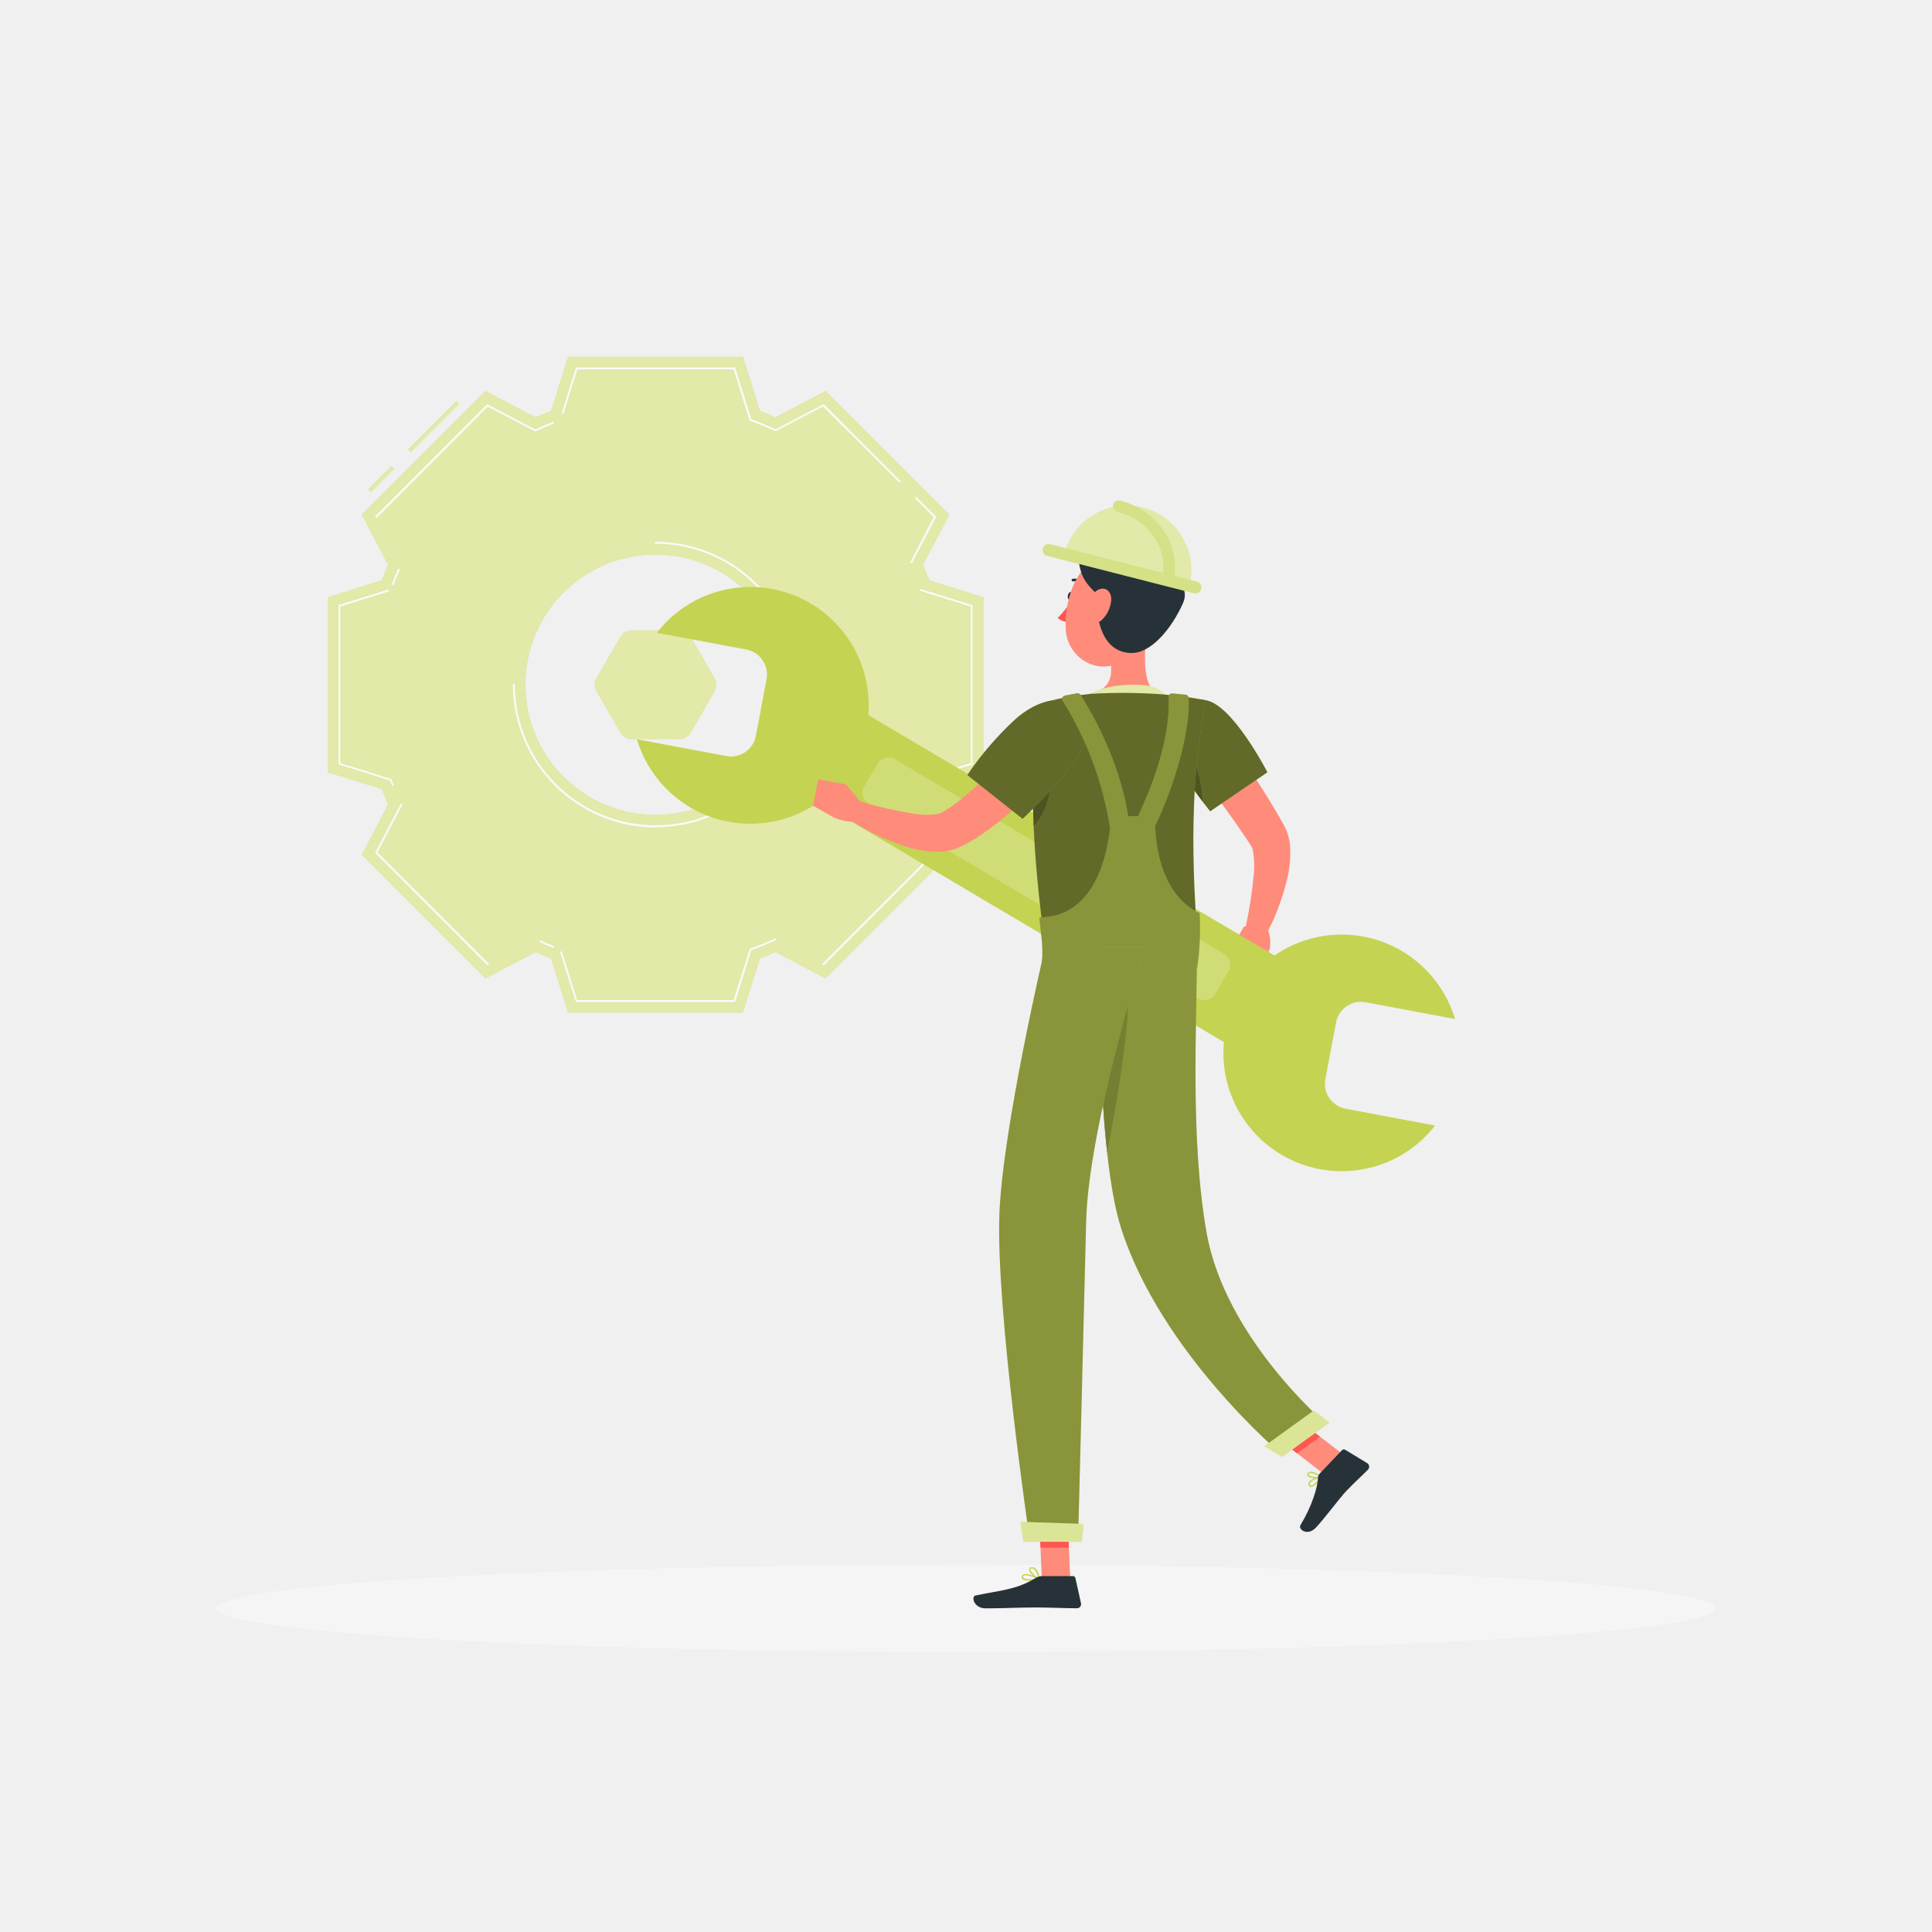
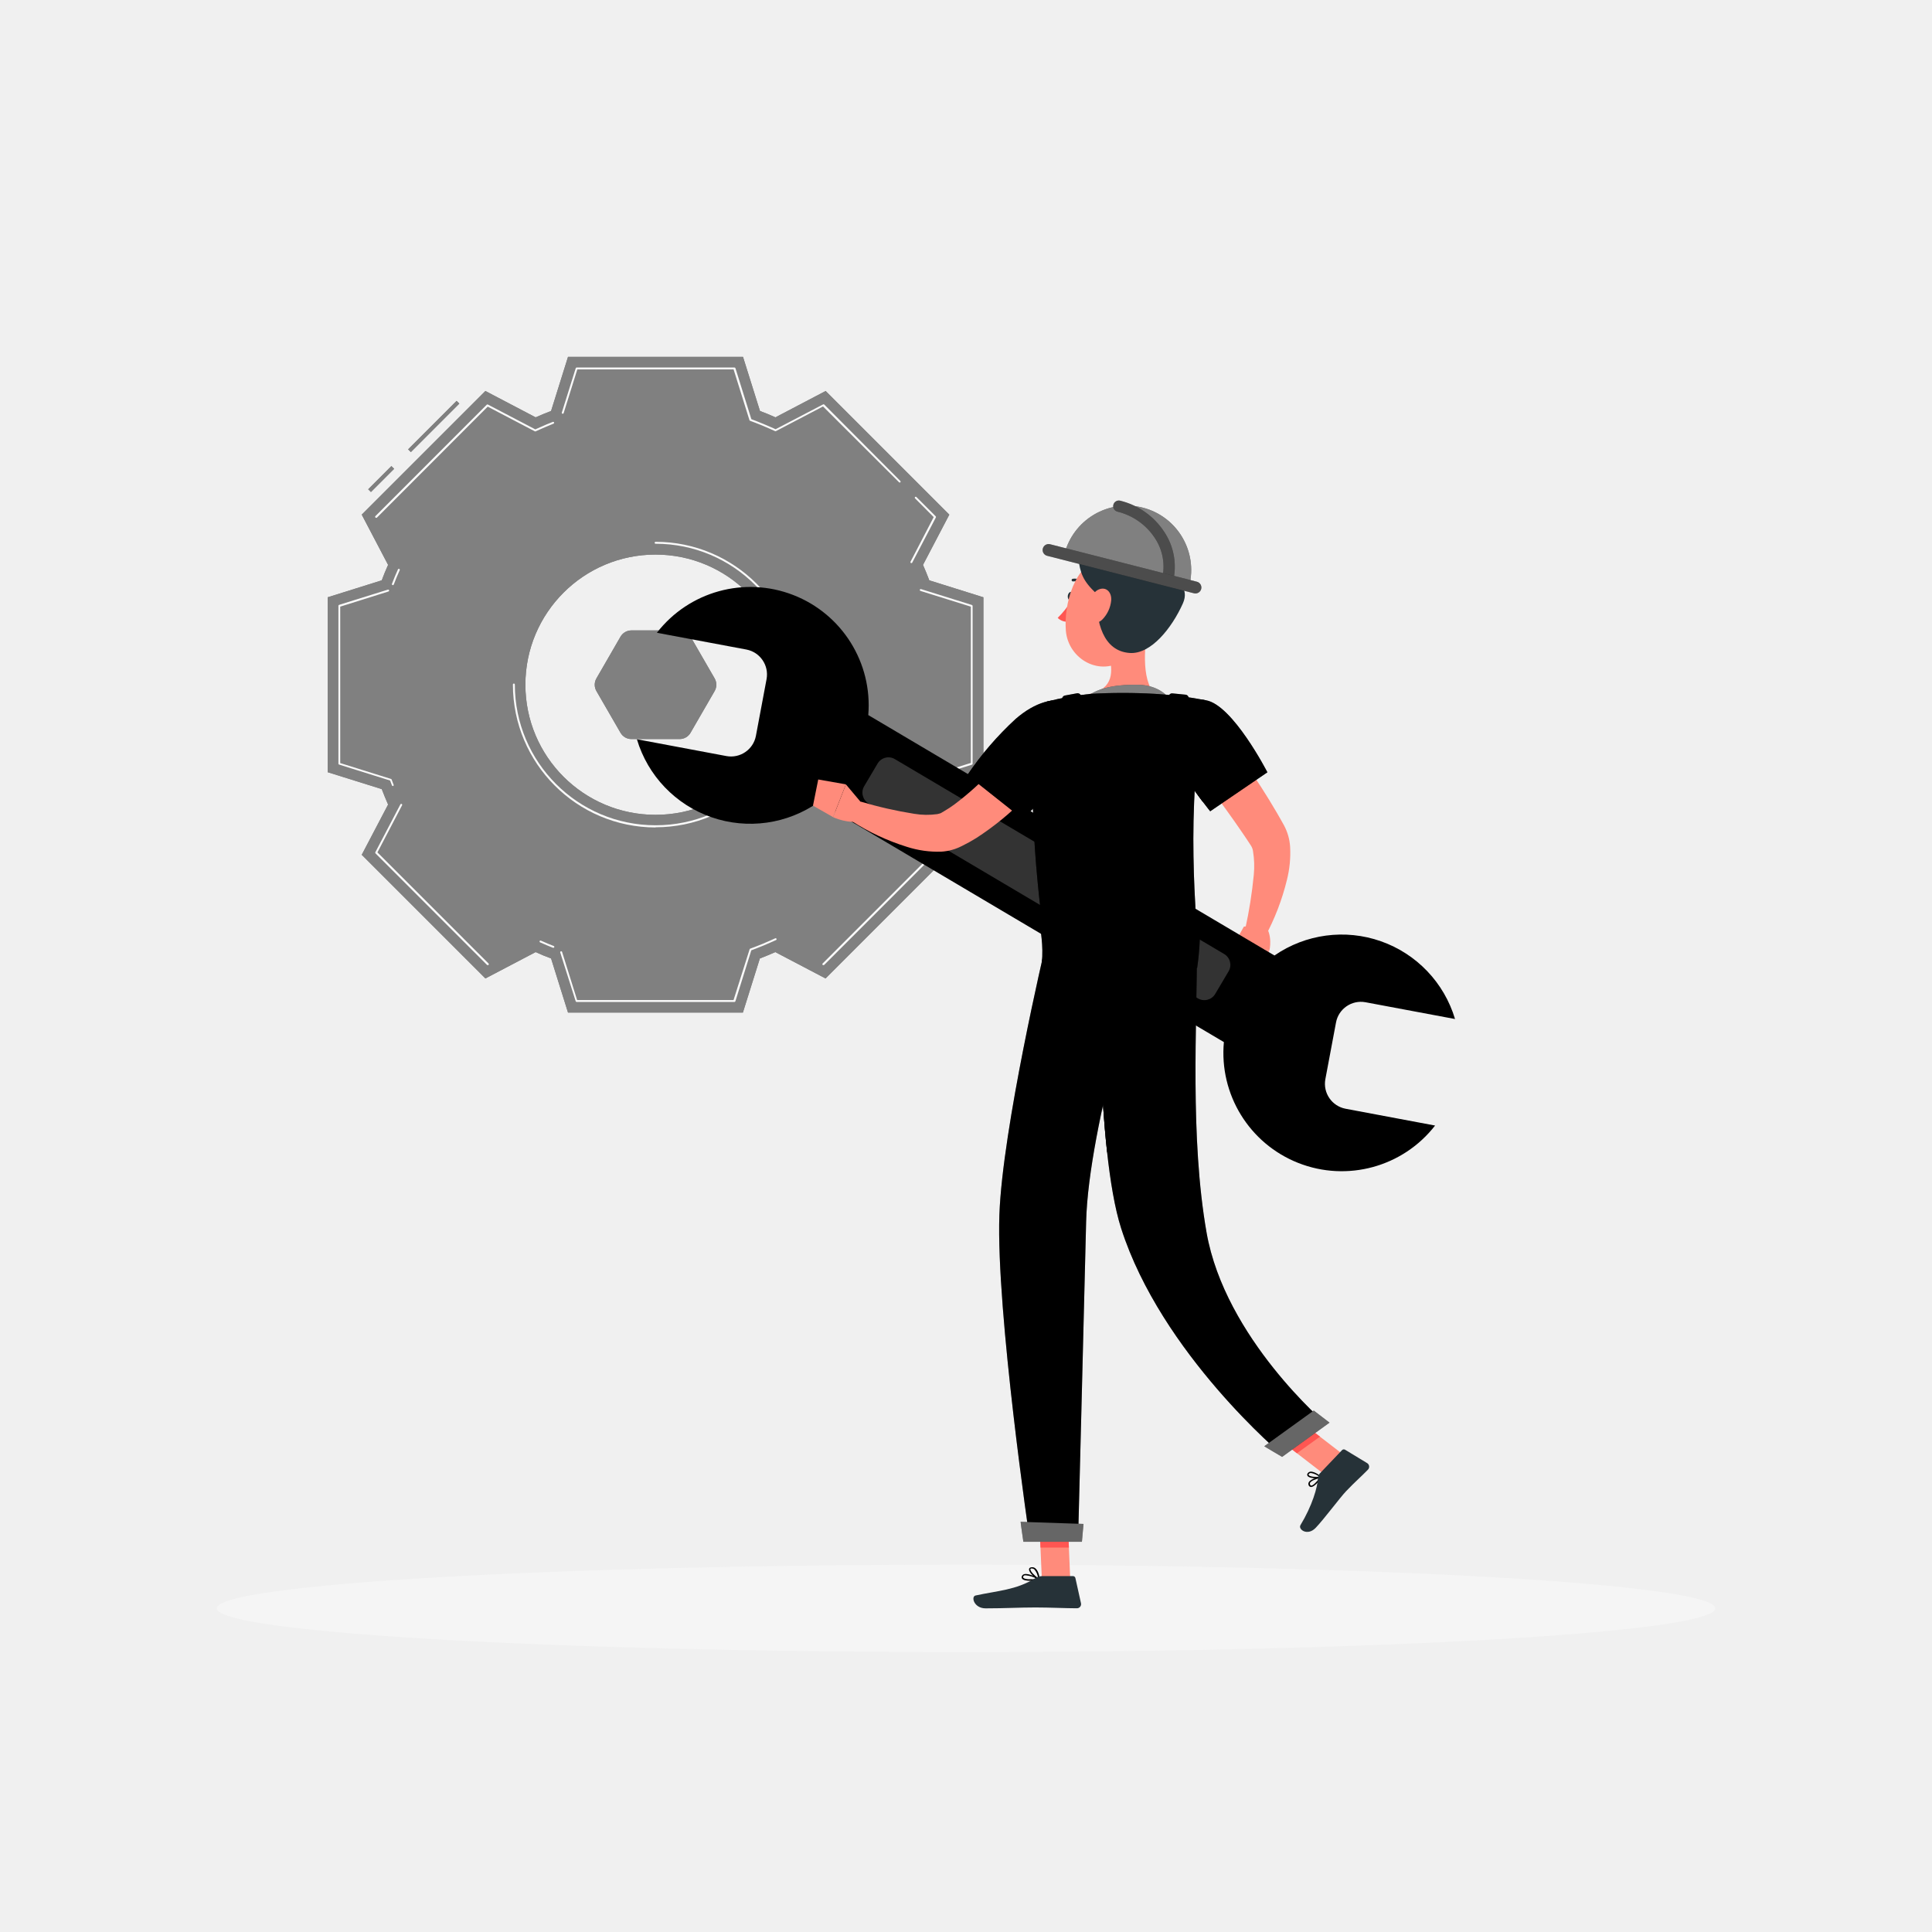
<svg xmlns="http://www.w3.org/2000/svg" viewBox="0 0 500 500">
  <g id="freepik--Shadow--inject-169">
    <ellipse cx="250" cy="416.24" rx="193.89" ry="11.32" style="fill:#f5f5f5" />
  </g>
  <g id="freepik--Gear--inject-169">
-     <path d="M175.89,163.15H163.41a3.27,3.27,0,0,0-2.82,1.62l-6.24,10.81a3.27,3.27,0,0,0,0,3.26l6.24,10.8a3.25,3.25,0,0,0,2.82,1.63h12.48a3.25,3.25,0,0,0,2.82-1.63l6.24-10.8a3.27,3.27,0,0,0,0-3.26l-6.24-10.81A3.27,3.27,0,0,0,175.89,163.15Z" style="fill:#C4D352" />
+     <path d="M175.89,163.15H163.41a3.27,3.27,0,0,0-2.82,1.62l-6.24,10.81a3.27,3.27,0,0,0,0,3.26l6.24,10.8a3.25,3.25,0,0,0,2.82,1.63h12.48a3.25,3.25,0,0,0,2.82-1.63l6.24-10.8a3.27,3.27,0,0,0,0-3.26l-6.24-10.81A3.27,3.27,0,0,0,175.89,163.15Z" style="fill:#C4D352g" />
    <path d="M175.89,163.15H163.41a3.27,3.27,0,0,0-2.82,1.62l-6.24,10.81a3.27,3.27,0,0,0,0,3.26l6.24,10.8a3.25,3.25,0,0,0,2.82,1.63h12.48a3.25,3.25,0,0,0,2.82-1.63l6.24-10.8a3.27,3.27,0,0,0,0-3.26l-6.24-10.81A3.27,3.27,0,0,0,175.89,163.15Z" style="fill:#fff;opacity:0.5" />
-     <path d="M96,127.33l-.71-.71,6-6,.71.71ZM106.33,117l-.71-.71,12.54-12.54.71.7Z" style="fill:#C4D352" />
+     <path d="M96,127.33l-.71-.71,6-6,.71.71ZM106.33,117l-.71-.71,12.54-12.54.71.7Z" style="fill:#C4D352g" />
    <path d="M96,127.33l-.71-.71,6-6,.71.71ZM106.33,117l-.71-.71,12.54-12.54.71.7Z" style="fill:#fff;opacity:0.5" />
-     <path d="M254.5,199.84V154.58l-14-4.39h0c-.5-1.34-1.05-2.66-1.63-4h0l6.81-13-32-32-13,6.82h0c-1.31-.59-2.62-1.14-4-1.65l-4.39-14H147l-4.38,14h0c-1.35.51-2.66,1.06-4,1.65l-13-6.82-32,32,6.82,13c-.59,1.31-1.14,2.62-1.64,4h0l-14,4.39v45.26l14,4.38c.51,1.34,1.06,2.66,1.64,4l-6.82,13,32,32,13-6.82h0c1.3.59,2.61,1.14,4,1.65h0l4.38,14h45.26l4.39-14c1.34-.51,2.65-1.06,4-1.65h0l13,6.82,32-32-6.82-13c.58-1.3,1.14-2.62,1.64-4ZM203.33,177.2a33.68,33.68,0,1,1-33.68-33.68A33.69,33.69,0,0,1,203.33,177.2Z" style="fill:#C4D352" />
+     <path d="M254.5,199.84V154.58l-14-4.39h0c-.5-1.34-1.05-2.66-1.63-4h0l6.81-13-32-32-13,6.82h0c-1.31-.59-2.62-1.14-4-1.65l-4.39-14H147l-4.38,14h0c-1.35.51-2.66,1.06-4,1.65l-13-6.82-32,32,6.82,13c-.59,1.31-1.14,2.62-1.64,4h0l-14,4.39v45.26l14,4.38c.51,1.34,1.06,2.66,1.64,4l-6.82,13,32,32,13-6.82h0c1.3.59,2.61,1.14,4,1.65h0l4.38,14h45.26l4.39-14c1.34-.51,2.65-1.06,4-1.65h0l13,6.82,32-32-6.82-13c.58-1.3,1.14-2.62,1.64-4ZM203.33,177.2a33.68,33.68,0,1,1-33.68-33.68A33.69,33.69,0,0,1,203.33,177.2Z" style="fill:#C4D352g" />
    <path d="M254.5,199.84V154.58l-14-4.39h0c-.5-1.34-1.05-2.66-1.63-4h0l6.81-13-32-32-13,6.82h0c-1.31-.59-2.62-1.14-4-1.65l-4.39-14H147l-4.38,14h0c-1.35.51-2.66,1.06-4,1.65l-13-6.82-32,32,6.82,13c-.59,1.31-1.14,2.62-1.64,4h0l-14,4.39v45.26l14,4.38c.51,1.34,1.06,2.66,1.64,4l-6.82,13,32,32,13-6.82h0c1.3.59,2.61,1.14,4,1.65h0l4.38,14h45.26l4.39-14c1.34-.51,2.65-1.06,4-1.65h0l13,6.82,32-32-6.82-13c.58-1.3,1.14-2.62,1.64-4ZM203.33,177.2a33.68,33.68,0,1,1-33.68-33.68A33.69,33.69,0,0,1,203.33,177.2Z" style="fill:#fff;opacity:0.5" />
    <path d="M190.08,259.31H149.23a.25.25,0,0,1-.24-.18l-4-12.62a.25.25,0,0,1,.48-.15l3.89,12.45h40.48L194,245.67a.26.26,0,0,1,.15-.16l1.37-.51c1.16-.44,2.39-.95,3.78-1.57l1.33-.6a.25.25,0,0,1,.2.46l-1.33.59c-1.39.63-2.64,1.14-3.8,1.58l-1.26.48-4.12,13.19A.26.26,0,0,1,190.08,259.31Zm23-9.53a.29.29,0,0,1-.18-.07.25.25,0,0,1,0-.36l28.76-28.75-6.39-12.2a.24.24,0,0,1,0-.22l.6-1.33c.6-1.35,1.11-2.59,1.56-3.77l.51-1.37a.26.26,0,0,1,.16-.15l13.15-4.11V157l-13-4.06a.25.25,0,1,1,.15-.47l13.14,4.1a.26.26,0,0,1,.17.24v40.85a.25.25,0,0,1-.17.24L238.37,202l-.47,1.26c-.45,1.19-1,2.43-1.58,3.8l-.54,1.22,6.41,12.25a.24.24,0,0,1,0,.29l-28.88,28.89A.31.31,0,0,1,213.09,249.78Zm-86.87,0a.29.29,0,0,1-.18-.07L97.15,220.82a.26.26,0,0,1,0-.29l6.47-12.36a.26.26,0,0,1,.34-.11.25.25,0,0,1,.1.34l-6.38,12.2,28.75,28.75a.25.25,0,0,1,0,.36A.28.28,0,0,1,126.22,249.78Zm17-4.49-.09,0c-1-.39-2.09-.85-3.3-1.39a.25.25,0,1,1,.2-.45c1.2.53,2.27,1,3.28,1.37a.25.25,0,0,1,.14.33A.24.24,0,0,1,143.19,245.29Zm26.46-31.14a37,37,0,0,1-36.93-37,.25.25,0,0,1,.5,0,36.43,36.43,0,1,0,36.43-36.43.25.25,0,0,1,0-.5,36.94,36.94,0,0,1,0,73.88Zm-68-10.73a.27.27,0,0,1-.24-.17l-.47-1.25-13.21-4.13a.25.25,0,0,1-.17-.24V156.78a.26.26,0,0,1,.17-.24l12.63-3.94a.26.26,0,0,1,.32.16.27.27,0,0,1-.17.32L88.05,157v40.48l13.15,4.11a.23.23,0,0,1,.15.15l.52,1.37a.25.25,0,0,1-.14.32Zm0-52h-.09a.26.26,0,0,1-.14-.33c.48-1.28,1-2.5,1.55-3.74a.25.25,0,0,1,.33-.12.25.25,0,0,1,.13.33c-.56,1.22-1.06,2.44-1.54,3.71A.26.26,0,0,1,101.65,151.45Zm134.19-5.71-.12,0a.25.25,0,0,1-.1-.34l6-11.55L236.84,129a.25.25,0,1,1,.35-.35l5,5a.24.24,0,0,1,0,.29l-6.13,11.71A.25.25,0,0,1,235.84,145.74ZM97.33,134a.26.26,0,0,1-.18-.07.26.26,0,0,1,0-.35L126,104.71a.23.23,0,0,1,.29,0l12.25,6.41,1.22-.54c1.18-.53,2.26-1,3.3-1.39a.25.25,0,0,1,.33.14.25.25,0,0,1-.15.32c-1,.41-2.1.86-3.27,1.38l-1.33.6a.28.28,0,0,1-.22,0l-12.2-6.39L97.51,134A.24.24,0,0,1,97.33,134Zm135.52-9.12a.26.26,0,0,1-.18-.07L213,105.19l-12.2,6.39a.22.22,0,0,1-.21,0l-1.33-.6c-1.37-.61-2.61-1.12-3.78-1.57l-1.37-.51a.26.26,0,0,1-.15-.16l-4.11-13.14H149.41l-3.54,11.31a.24.24,0,0,1-.31.16.25.25,0,0,1-.16-.31L149,95.28a.25.25,0,0,1,.24-.17h40.85a.26.26,0,0,1,.24.17l4.12,13.2,1.26.48c1.18.44,2.42,1,3.8,1.58l1.22.54L213,104.67a.24.24,0,0,1,.29,0L233,124.47a.25.25,0,0,1,0,.36A.26.26,0,0,1,232.85,124.9Z" style="fill:#fafafa" />
  </g>
  <g id="freepik--Character--inject-169">
    <path d="M313.34,185.39c3.13,4,6.06,8,8.92,12.13s5.58,8.35,8.15,12.75c.65,1.09,1.27,2.23,1.9,3.35a13.49,13.49,0,0,1,1.57,5.49,28.65,28.65,0,0,1-.84,8.67,61.61,61.61,0,0,1-5.62,14.61l-5.15-2a115.55,115.55,0,0,0,2.21-14,23.47,23.47,0,0,0-.2-6.1,3.71,3.71,0,0,0-.61-1.56c-.66-1-1.3-2-2-3-2.71-4-5.58-7.91-8.47-11.84l-8.69-11.78Z" style="fill:#ff8b7b" />
    <path d="M321.91,239.81l-2.66,4.76,9.28,1.37s1-4-1.33-6.76Z" style="fill:#ff8b7b" />
    <polygon points="317.85 250.9 325.58 251.68 328.53 245.94 319.25 244.57 317.85 250.9" style="fill:#ff8b7b" />
-     <path d="M343,279.3l2.76-14.69a6.55,6.55,0,0,1,7.63-5.23l23.17,4.34a30.62,30.62,0,0,0-46.73-16.44L224.71,185.06A30.62,30.62,0,0,0,170,163.76l23.17,4.34a6.57,6.57,0,0,1,5.22,7.64l-2.76,14.7a6.56,6.56,0,0,1-7.63,5.23l-23.17-4.35a30.62,30.62,0,0,0,47,16.27l104.91,62.1a30.62,30.62,0,0,0,54.66,21.6l-23.17-4.35A6.57,6.57,0,0,1,343,279.3Z" style="fill:#C4D352" />
-     <rect x="218.02" y="220.75" width="105.56" height="13.34" rx="3.26" transform="translate(153.6 -106.22) rotate(30.62)" style="fill:#C4D352" />
+     <path d="M343,279.3l2.76-14.69a6.55,6.55,0,0,1,7.63-5.23l23.17,4.34a30.62,30.62,0,0,0-46.73-16.44L224.71,185.06A30.62,30.62,0,0,0,170,163.76l23.17,4.34a6.57,6.57,0,0,1,5.22,7.64l-2.76,14.7a6.56,6.56,0,0,1-7.63,5.23l-23.17-4.35a30.62,30.62,0,0,0,47,16.27l104.91,62.1a30.62,30.62,0,0,0,54.66,21.6l-23.17-4.35A6.57,6.57,0,0,1,343,279.3Z" style="fill:#C4D352g" />
+     <rect x="218.02" y="220.75" width="105.56" height="13.34" rx="3.26" transform="translate(153.6 -106.22) rotate(30.62)" style="fill:#C4D352g" />
    <rect x="218.02" y="220.75" width="105.56" height="13.34" rx="3.26" transform="translate(153.6 -106.22) rotate(30.62)" style="fill:#fff;opacity:0.2" />
    <path d="M277.74,154.31c-.1.59-.48,1-.86,1s-.62-.59-.53-1.17.48-1,.86-.95S277.83,153.73,277.74,154.31Z" style="fill:#263238" />
    <path d="M277.31,155.33a21.22,21.22,0,0,1-3.58,4.57,3.44,3.44,0,0,0,2.72,1Z" style="fill:#ff5652" />
    <path d="M280.37,151.4a.33.33,0,0,1-.24-.1,2.75,2.75,0,0,0-2.37-.83.35.35,0,0,1-.42-.27.34.34,0,0,1,.27-.41,3.43,3.43,0,0,1,3,1,.37.37,0,0,1,0,.5A.39.39,0,0,1,280.37,151.4Z" style="fill:#263238" />
    <path d="M297.27,160.76c-1,5.38-2.1,15.23,1.66,18.81,0,0-1.47,5.45-11.46,5.45-11,0-5.25-5.45-5.25-5.45,6-1.43,5.84-5.88,4.8-10Z" style="fill:#ff8b7b" />
-     <path d="M304,183.61a1.93,1.93,0,0,1-.27-.58c-.84-3.19-4.37-5.68-8.95-5.81-4.83-.12-10.28.46-13.5,3.12-1.42,1.17.15,2.88.15,2.88Z" style="fill:#C4D352" />
+     <path d="M304,183.61a1.93,1.93,0,0,1-.27-.58c-.84-3.19-4.37-5.68-8.95-5.81-4.83-.12-10.28.46-13.5,3.12-1.42,1.17.15,2.88.15,2.88Z" style="fill:#C4D352g" />
    <path d="M304,183.61a1.93,1.93,0,0,1-.27-.58c-.84-3.19-4.37-5.68-8.95-5.81-4.83-.12-10.28.46-13.5,3.12-1.42,1.17.15,2.88.15,2.88Z" style="fill:#fff;opacity:0.5" />
-     <path d="M339.31,384.83h-.07a.71.71,0,0,1-.6-.57.82.82,0,0,1,.09-.68c.56-.95,3-1.45,3.07-1.47a.18.18,0,0,1,.18.07.19.19,0,0,1,0,.19C341.61,383,340.24,384.83,339.31,384.83Zm2.15-2.29c-.8.21-2.1.64-2.43,1.21a.42.42,0,0,0,0,.39c.09.31.25.33.29.34C339.77,384.54,340.83,383.46,341.46,382.54Z" style="fill:#C4D352" />
-     <path d="M340.64,382.58c-.91,0-1.93-.17-2.24-.61a.58.58,0,0,1,.06-.72,1,1,0,0,1,.67-.38c1.1-.12,2.75,1.21,2.82,1.27a.17.17,0,0,1-.06.3A4.63,4.63,0,0,1,340.64,382.58Zm-1.34-1.37h-.13a.57.57,0,0,0-.43.24c-.14.18-.08.27-.05.3.28.41,1.81.57,2.74.42A4.63,4.63,0,0,0,339.3,381.21Z" style="fill:#C4D352" />
-     <path d="M266.68,409.11c-.94,0-1.85-.13-2.16-.55a.66.66,0,0,1,0-.76.89.89,0,0,1,.56-.41c1.22-.33,3.79,1.13,3.9,1.2a.17.17,0,0,1,.08.18.18.18,0,0,1-.14.14A13.29,13.29,0,0,1,266.68,409.11Zm-1.17-1.42a1.15,1.15,0,0,0-.33,0,.51.51,0,0,0-.34.24c-.13.22-.08.33,0,.39.34.47,2.2.48,3.57.29A7.87,7.87,0,0,0,265.51,407.69Z" style="fill:#C4D352" />
-     <path d="M268.9,408.91h-.07c-.89-.4-2.65-2-2.51-2.82,0-.2.17-.44.65-.49a1.3,1.3,0,0,1,1,.3c.94.77,1.13,2.75,1.14,2.83a.17.17,0,0,1-.07.16A.19.19,0,0,1,268.9,408.91Zm-1.79-3H267c-.31,0-.33.15-.34.19-.08.5,1.12,1.75,2,2.29a4.08,4.08,0,0,0-1-2.26A.92.92,0,0,0,267.11,405.93Z" style="fill:#C4D352" />
+     <path d="M339.31,384.83h-.07a.71.71,0,0,1-.6-.57.82.82,0,0,1,.09-.68c.56-.95,3-1.45,3.07-1.47a.18.18,0,0,1,.18.07.19.19,0,0,1,0,.19C341.61,383,340.24,384.83,339.31,384.83Zm2.15-2.29c-.8.21-2.1.64-2.43,1.21a.42.42,0,0,0,0,.39c.09.31.25.33.29.34C339.77,384.54,340.83,383.46,341.46,382.54Z" style="fill:#C4D352g" />
+     <path d="M340.64,382.58c-.91,0-1.93-.17-2.24-.61a.58.58,0,0,1,.06-.72,1,1,0,0,1,.67-.38c1.1-.12,2.75,1.21,2.82,1.27a.17.17,0,0,1-.06.3A4.63,4.63,0,0,1,340.64,382.58Zm-1.34-1.37h-.13a.57.57,0,0,0-.43.24c-.14.18-.08.27-.05.3.28.41,1.81.57,2.74.42A4.63,4.63,0,0,0,339.3,381.21Z" style="fill:#C4D352g" />
+     <path d="M266.68,409.11c-.94,0-1.85-.13-2.16-.55a.66.66,0,0,1,0-.76.89.89,0,0,1,.56-.41c1.22-.33,3.79,1.13,3.9,1.2a.17.17,0,0,1,.08.18.18.18,0,0,1-.14.14A13.29,13.29,0,0,1,266.68,409.11Zm-1.17-1.42a1.15,1.15,0,0,0-.33,0,.51.51,0,0,0-.34.24c-.13.22-.08.33,0,.39.34.47,2.2.48,3.57.29A7.87,7.87,0,0,0,265.51,407.69Z" style="fill:#C4D352g" />
+     <path d="M268.9,408.91h-.07c-.89-.4-2.65-2-2.51-2.82,0-.2.17-.44.65-.49a1.3,1.3,0,0,1,1,.3c.94.77,1.13,2.75,1.14,2.83a.17.17,0,0,1-.07.16A.19.19,0,0,1,268.9,408.91Zm-1.79-3H267c-.31,0-.33.15-.34.19-.08.5,1.12,1.75,2,2.29a4.08,4.08,0,0,0-1-2.26A.92.92,0,0,0,267.11,405.93Z" style="fill:#C4D352g" />
    <polygon points="276.98 408.74 269.63 408.74 268.9 391.73 276.25 391.73 276.98 408.74" style="fill:#ff8b7b" />
    <polygon points="348.41 377.05 342.45 381.35 328.39 370.51 334.35 366.22 348.41 377.05" style="fill:#ff8b7b" />
    <path d="M341.6,381.29l5.72-6a.63.63,0,0,1,.79-.1l5.72,3.47a1.09,1.09,0,0,1,.2,1.68c-2,2.05-3.13,2.94-5.64,5.56-1.55,1.61-5.75,7.27-7.89,9.5s-4.61.4-3.94-.7c3-4.94,4.46-9.84,4.54-12.28A1.81,1.81,0,0,1,341.6,381.29Z" style="fill:#263238" />
    <path d="M269.68,407.89h8a.64.64,0,0,1,.63.5l1.45,6.53a1.07,1.07,0,0,1-1.06,1.3c-2.89,0-7.07-.21-10.71-.21-4.26,0-7.93.23-12.92.23-3,0-3.85-3.05-2.59-3.33,5.75-1.25,10.44-1.39,15.41-4.45A3.41,3.41,0,0,1,269.68,407.89Z" style="fill:#263238" />
-     <path d="M303.06,195.08c1,1.85,2.13,3.64,3.22,5.31,1.88,2.89,3.7,5.39,5,7.11,1.17,1.55,1.92,2.46,1.92,2.46L328,199.87s-9-17.52-15.93-18.64C304.94,180.1,298.41,186.78,303.06,195.08Z" style="fill:#C4D352" />
+     <path d="M303.06,195.08c1,1.85,2.13,3.64,3.22,5.31,1.88,2.89,3.7,5.39,5,7.11,1.17,1.55,1.92,2.46,1.92,2.46L328,199.87s-9-17.52-15.93-18.64C304.94,180.1,298.41,186.78,303.06,195.08Z" style="fill:#C4D352g" />
    <path d="M303.06,195.08c1,1.85,2.13,3.64,3.22,5.31,1.88,2.89,3.7,5.39,5,7.11,1.17,1.55,1.92,2.46,1.92,2.46L328,199.87s-9-17.52-15.93-18.64C304.94,180.1,298.41,186.78,303.06,195.08Z" style="opacity:0.5" />
-     <path d="M306.28,200.39c1.88,2.89,3.7,5.39,5,7.11-.15-3.44-.86-9-3.53-13.24C306.78,195.22,306.39,197.7,306.28,200.39Z" style="fill:#C4D352" />
+     <path d="M306.28,200.39c1.88,2.89,3.7,5.39,5,7.11-.15-3.44-.86-9-3.53-13.24C306.78,195.22,306.39,197.7,306.28,200.39Z" style="fill:#C4D352g" />
    <path d="M306.28,200.39c1.88,2.89,3.7,5.39,5,7.11-.15-3.44-.86-9-3.53-13.24C306.78,195.22,306.39,197.7,306.28,200.39Z" style="opacity:0.6" />
-     <path d="M267.31,205.56c0,2.5.06,5.25.2,8.28.36,8.24,1.26,18.51,3,31.27h39.29c.27-6-3.52-35.46,2.3-63.88a102.86,102.86,0,0,0-13.16-1.66,145.27,145.27,0,0,0-16.7,0,74.93,74.93,0,0,0-11.3,2S267.3,185.7,267.31,205.56Z" style="fill:#C4D352" />
+     <path d="M267.31,205.56c0,2.5.06,5.25.2,8.28.36,8.24,1.26,18.51,3,31.27h39.29c.27-6-3.52-35.46,2.3-63.88a102.86,102.86,0,0,0-13.16-1.66,145.27,145.27,0,0,0-16.7,0,74.93,74.93,0,0,0-11.3,2S267.3,185.7,267.31,205.56Z" style="fill:#C4D352g" />
    <path d="M267.31,205.56c0,2.5.06,5.25.2,8.28.36,8.24,1.26,18.51,3,31.27h39.29c.27-6-3.52-35.46,2.3-63.88a102.86,102.86,0,0,0-13.16-1.66,145.27,145.27,0,0,0-16.7,0,74.93,74.93,0,0,0-11.3,2S267.3,185.7,267.31,205.56Z" style="opacity:0.5" />
-     <path d="M267.31,205.56c0,2.5.06,5.25.2,8.28,4.61-4.5,4.92-13.69,4.92-13.69Z" style="fill:#C4D352" />
+     <path d="M267.31,205.56c0,2.5.06,5.25.2,8.28,4.61-4.5,4.92-13.69,4.92-13.69Z" style="fill:#C4D352g" />
    <path d="M267.31,205.56c0,2.5.06,5.25.2,8.28,4.61-4.5,4.92-13.69,4.92-13.69Z" style="opacity:0.6" />
    <path d="M275.5,194.15a35,35,0,0,1-2.5,3.64c-.83,1.08-1.66,2.1-2.51,3.11-1.69,2-3.5,3.93-5.34,5.8a74.19,74.19,0,0,1-12.45,10.16,40.75,40.75,0,0,1-3.75,2.08l-.51.24-.25.12-.31.13a11.41,11.41,0,0,1-1.52.52l-.73.19-.7.12a11.14,11.14,0,0,1-1.35.15,26.08,26.08,0,0,1-8.88-1.25,58.53,58.53,0,0,1-14.35-6.71l2.37-5a106.47,106.47,0,0,0,13.87,3.16,19.68,19.68,0,0,0,6,.08,2.78,2.78,0,0,0,.5-.13l.22-.06.16-.07c.13,0,.16-.1.24-.13l.6-.35a29.76,29.76,0,0,0,2.67-1.75,76.29,76.29,0,0,0,10.25-9.28c1.63-1.71,3.2-3.5,4.73-5.28.76-.9,1.5-1.8,2.19-2.71s1.4-1.84,1.81-2.48Z" style="fill:#ff8b7b" />
    <path d="M223.8,208.8,218.92,203l-3.32,8.48s4.21,2,7.49.84Z" style="fill:#ff8b7b" />
    <polygon points="211.76 201.73 210.4 208.5 215.6 211.47 218.92 202.99 211.76 201.73" style="fill:#ff8b7b" />
-     <path d="M281.39,190.17c-.87,7-16.75,21.75-16.75,21.75l-14.3-11.34a82.57,82.57,0,0,1,12.52-14.53C273.22,177.07,282.44,181.81,281.39,190.17Z" style="fill:#C4D352" />
+     <path d="M281.39,190.17c-.87,7-16.75,21.75-16.75,21.75l-14.3-11.34a82.57,82.57,0,0,1,12.52-14.53C273.22,177.07,282.44,181.81,281.39,190.17Z" style="fill:#C4D352g" />
    <path d="M281.39,190.17c-.87,7-16.75,21.75-16.75,21.75l-14.3-11.34a82.57,82.57,0,0,1,12.52-14.53C273.22,177.07,282.44,181.81,281.39,190.17Z" style="opacity:0.5" />
-     <path d="M269,237.42c14.27,0,17.53-16.14,18.28-23.07a87.14,87.14,0,0,0-12.27-33,.89.89,0,0,1,.59-1.35l3.13-.58a.93.93,0,0,1,.93.41c8.59,13.75,11.4,25.41,12.31,31.41h2.56c2.62-5.7,8.39-18.69,7.92-30.86a.88.88,0,0,1,1-.93l3.36.33a.88.88,0,0,1,.82.84c.49,11.73-6.14,28-8.69,33.17.87,19.14,11.52,22.45,11.52,22.45a72,72,0,0,1-.63,14.25c-22.55,3.66-33.79,1.43-40.22-1.23C270.11,244.45,269.21,241.08,269,237.42Z" style="fill:#C4D352" />
+     <path d="M269,237.42c14.27,0,17.53-16.14,18.28-23.07a87.14,87.14,0,0,0-12.27-33,.89.89,0,0,1,.59-1.35l3.13-.58a.93.93,0,0,1,.93.41c8.59,13.75,11.4,25.41,12.31,31.41h2.56c2.62-5.7,8.39-18.69,7.92-30.86a.88.88,0,0,1,1-.93l3.36.33a.88.88,0,0,1,.82.84c.49,11.73-6.14,28-8.69,33.17.87,19.14,11.52,22.45,11.52,22.45a72,72,0,0,1-.63,14.25c-22.55,3.66-33.79,1.43-40.22-1.23C270.11,244.45,269.21,241.08,269,237.42Z" style="fill:#C4D352g" />
    <path d="M269,237.42c14.27,0,17.53-16.14,18.28-23.07a87.14,87.14,0,0,0-12.27-33,.89.89,0,0,1,.59-1.35l3.13-.58a.93.93,0,0,1,.93.41c8.59,13.75,11.4,25.41,12.31,31.41h2.56c2.62-5.7,8.39-18.69,7.92-30.86a.88.88,0,0,1,1-.93l3.36.33a.88.88,0,0,1,.82.84c.49,11.73-6.14,28-8.69,33.17.87,19.14,11.52,22.45,11.52,22.45a72,72,0,0,1-.63,14.25c-22.55,3.66-33.79,1.43-40.22-1.23C270.11,244.45,269.21,241.08,269,237.42Z" style="opacity:0.3" />
    <polygon points="268.9 391.73 269.28 400.5 276.63 400.5 276.25 391.73 268.9 391.73" style="fill:#ff5652" />
    <polygon points="334.36 366.22 328.4 370.52 335.65 376.1 341.61 371.8 334.36 366.22" style="fill:#ff5652" />
    <path d="M297.46,156.13c-1.57,7.12-2.13,11.37-6.34,14.49-6.33,4.7-14.69,0-15.28-7.43-.53-6.7,2.12-17.22,9.61-19A10,10,0,0,1,297.46,156.13Z" style="fill:#ff8b7b" />
    <path d="M303.81,145.08c6.25.17,3.68,3.46.55,5.27,0,0,3.61,1.73,1.75,5.86-2.82,6.27-8.22,13.16-13.73,12.78-6.86-.47-8.81-7.93-8.56-15.29-3.62-3.41-4.23-5.29-4.79-9.39C277.9,136.18,283,131.71,303.81,145.08Z" style="fill:#263238" />
-     <path d="M295.76,131.38a16.66,16.66,0,0,1,12,20.27l-32.29-8.24A16.67,16.67,0,0,1,295.76,131.38Z" style="fill:#C4D352" />
+     <path d="M295.76,131.38a16.66,16.66,0,0,1,12,20.27l-32.29-8.24A16.67,16.67,0,0,1,295.76,131.38Z" style="fill:#C4D352g" />
    <path d="M295.76,131.38a16.66,16.66,0,0,1,12,20.27l-32.29-8.24A16.67,16.67,0,0,1,295.76,131.38Z" style="fill:#fff;opacity:0.5" />
-     <path d="M302.14,151.67a1.44,1.44,0,0,1-1.41-1.82,13.34,13.34,0,0,0-1.91-10.69,16.14,16.14,0,0,0-9.63-6.75,1.46,1.46,0,0,1,.72-2.83,19.05,19.05,0,0,1,11.35,8,16.24,16.24,0,0,1,2.3,13A1.46,1.46,0,0,1,302.14,151.67Z" style="fill:#C4D352" />
+     <path d="M302.14,151.67a1.44,1.44,0,0,1-1.41-1.82,13.34,13.34,0,0,0-1.91-10.69,16.14,16.14,0,0,0-9.63-6.75,1.46,1.46,0,0,1,.72-2.83,19.05,19.05,0,0,1,11.35,8,16.24,16.24,0,0,1,2.3,13A1.46,1.46,0,0,1,302.14,151.67Z" style="fill:#C4D352g" />
    <path d="M302.14,151.67a1.44,1.44,0,0,1-1.41-1.82,13.34,13.34,0,0,0-1.91-10.69,16.14,16.14,0,0,0-9.63-6.75,1.46,1.46,0,0,1,.72-2.83,19.05,19.05,0,0,1,11.35,8,16.24,16.24,0,0,1,2.3,13A1.46,1.46,0,0,1,302.14,151.67Z" style="fill:#fff;opacity:0.3" />
-     <path d="M271,143.84l38,9.7a1.54,1.54,0,0,0,1.87-1.11h0a1.55,1.55,0,0,0-1.11-1.88l-38-9.7a1.55,1.55,0,0,0-1.88,1.12h0A1.54,1.54,0,0,0,271,143.84Z" style="fill:#C4D352" />
+     <path d="M271,143.84l38,9.7a1.54,1.54,0,0,0,1.87-1.11h0a1.55,1.55,0,0,0-1.11-1.88l-38-9.7a1.55,1.55,0,0,0-1.88,1.12h0A1.54,1.54,0,0,0,271,143.84Z" style="fill:#C4D352g" />
    <path d="M271,143.84l38,9.7a1.54,1.54,0,0,0,1.87-1.11h0a1.55,1.55,0,0,0-1.11-1.88l-38-9.7a1.55,1.55,0,0,0-1.88,1.12h0A1.54,1.54,0,0,0,271,143.84Z" style="fill:#fff;opacity:0.3" />
    <path d="M287.57,155.46a8.16,8.16,0,0,1-2.22,4.8c-1.66,1.71-3.3.56-3.51-1.6-.19-1.94.45-5.17,2.44-6.07S287.78,153.29,287.57,155.46Z" style="fill:#ff8b7b" />
-     <path d="M284.43,245.11s-.85,52.28,5.72,72.78C300.56,350.36,332,376.66,332,376.66l11.24-8.11S317.06,346.33,312.26,319c-4.31-24.57-2.48-53.8-2.48-73.87Z" style="fill:#C4D352" />
+     <path d="M284.43,245.11s-.85,52.28,5.72,72.78C300.56,350.36,332,376.66,332,376.66l11.24-8.11S317.06,346.33,312.26,319c-4.31-24.57-2.48-53.8-2.48-73.87Z" style="fill:#C4D352g" />
    <path d="M284.43,245.11s-.85,52.28,5.72,72.78C300.56,350.36,332,376.66,332,376.66l11.24-8.11S317.06,346.33,312.26,319c-4.31-24.57-2.48-53.8-2.48-73.87Z" style="opacity:0.3" />
-     <path d="M291.76,254.09c1.39,9.42-3.52,35.65-5.22,44.24-1.78-16.06-2.11-35.11-2.14-45.51C288,250.38,291.12,249.75,291.76,254.09Z" style="fill:#C4D352" />
+     <path d="M291.76,254.09c1.39,9.42-3.52,35.65-5.22,44.24-1.78-16.06-2.11-35.11-2.14-45.51C288,250.38,291.12,249.75,291.76,254.09Z" style="fill:#C4D352g" />
    <path d="M291.76,254.09c1.39,9.42-3.52,35.65-5.22,44.24-1.78-16.06-2.11-35.11-2.14-45.51C288,250.38,291.12,249.75,291.76,254.09Z" style="opacity:0.4" />
-     <path d="M327.19,374.29c-.05,0,4.62,2.75,4.62,2.75l12.27-8.86L340,365.05Z" style="fill:#C4D352" />
+     <path d="M327.19,374.29c-.05,0,4.62,2.75,4.62,2.75l12.27-8.86L340,365.05Z" style="fill:#C4D352g" />
    <path d="M327.19,374.29c-.05,0,4.62,2.75,4.62,2.75l12.27-8.86L340,365.05Z" style="fill:#fff;opacity:0.4" />
-     <path d="M270.49,245.11s-11.07,46.9-11.85,69.3c-.87,25.13,7.9,84.39,7.9,84.39H279s1.54-59.72,2.09-82.61c.6-24.95,15.25-71.08,15.25-71.08Z" style="fill:#C4D352" />
+     <path d="M270.49,245.11s-11.07,46.9-11.85,69.3c-.87,25.13,7.9,84.39,7.9,84.39H279s1.54-59.72,2.09-82.61c.6-24.95,15.25-71.08,15.25-71.08Z" style="fill:#C4D352g" />
    <path d="M270.49,245.11s-11.07,46.9-11.85,69.3c-.87,25.13,7.9,84.39,7.9,84.39H279s1.54-59.72,2.09-82.61c.6-24.95,15.25-71.08,15.25-71.08Z" style="opacity:0.3" />
-     <path d="M264.14,393.84c-.05,0,.71,5.17.71,5.17H280l.41-4.61Z" style="fill:#C4D352" />
+     <path d="M264.14,393.84c-.05,0,.71,5.17.71,5.17H280l.41-4.61Z" style="fill:#C4D352g" />
    <path d="M264.14,393.84c-.05,0,.71,5.17.71,5.17H280l.41-4.61Z" style="fill:#fff;opacity:0.4" />
  </g>
</svg>
